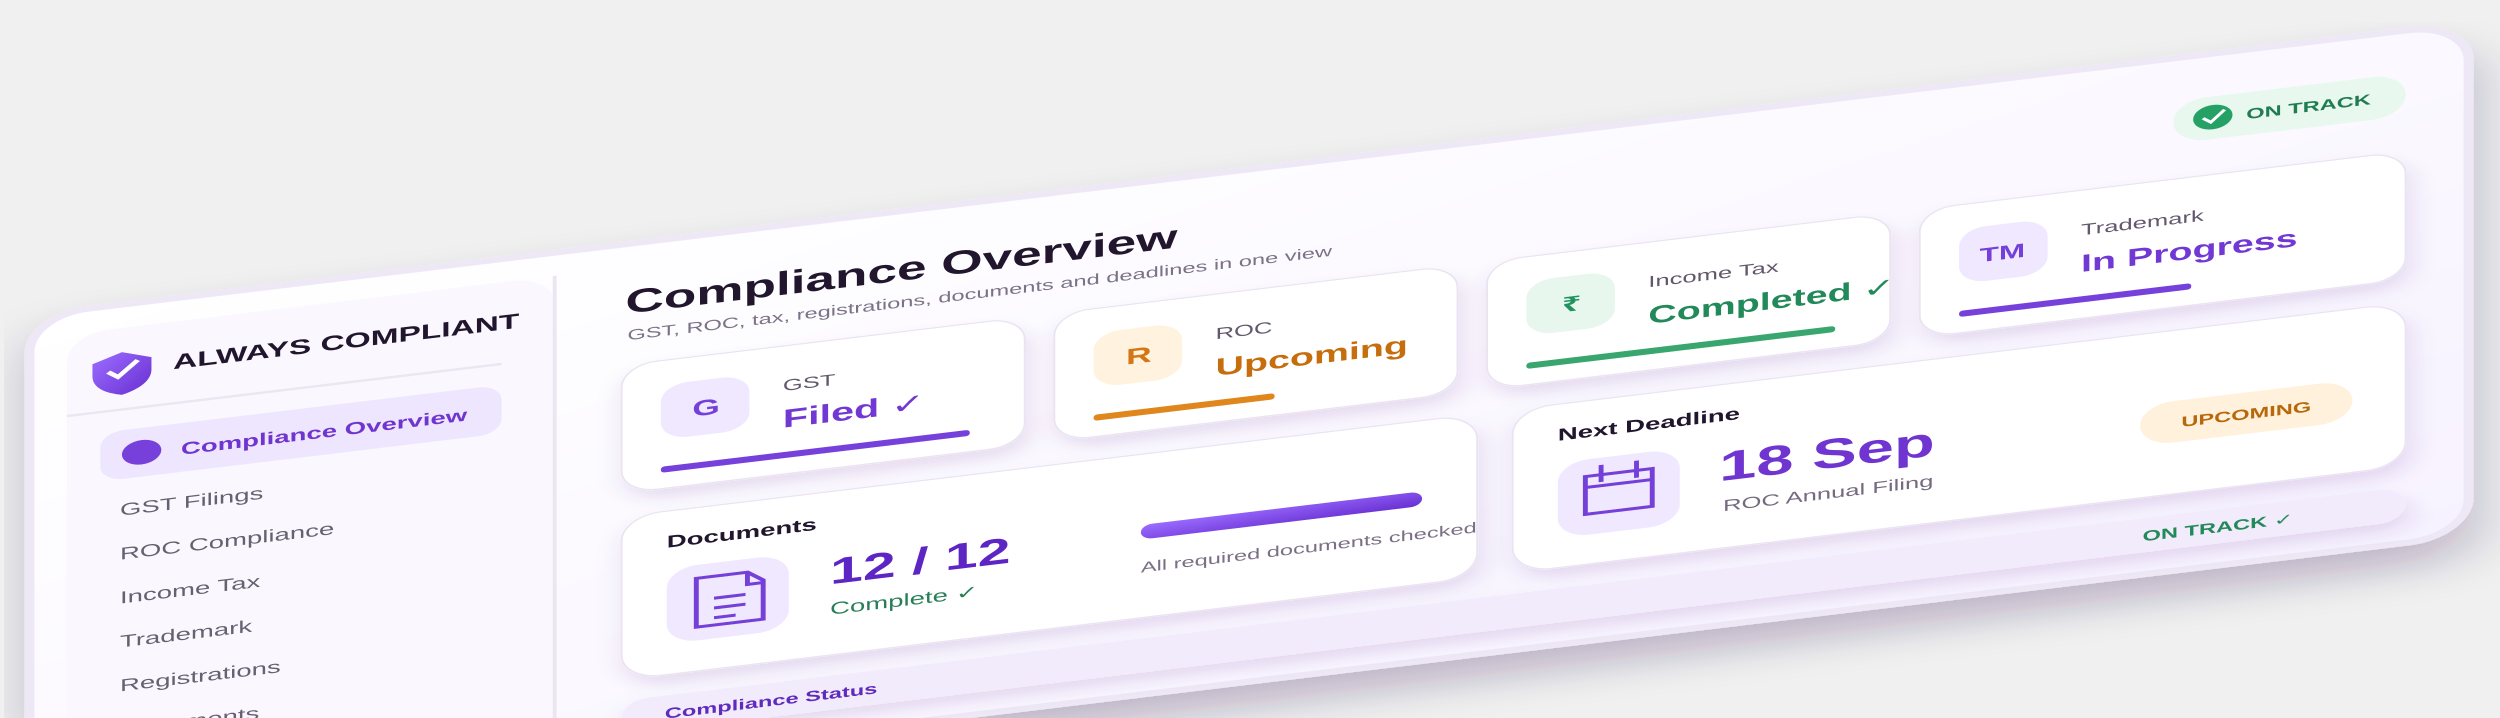
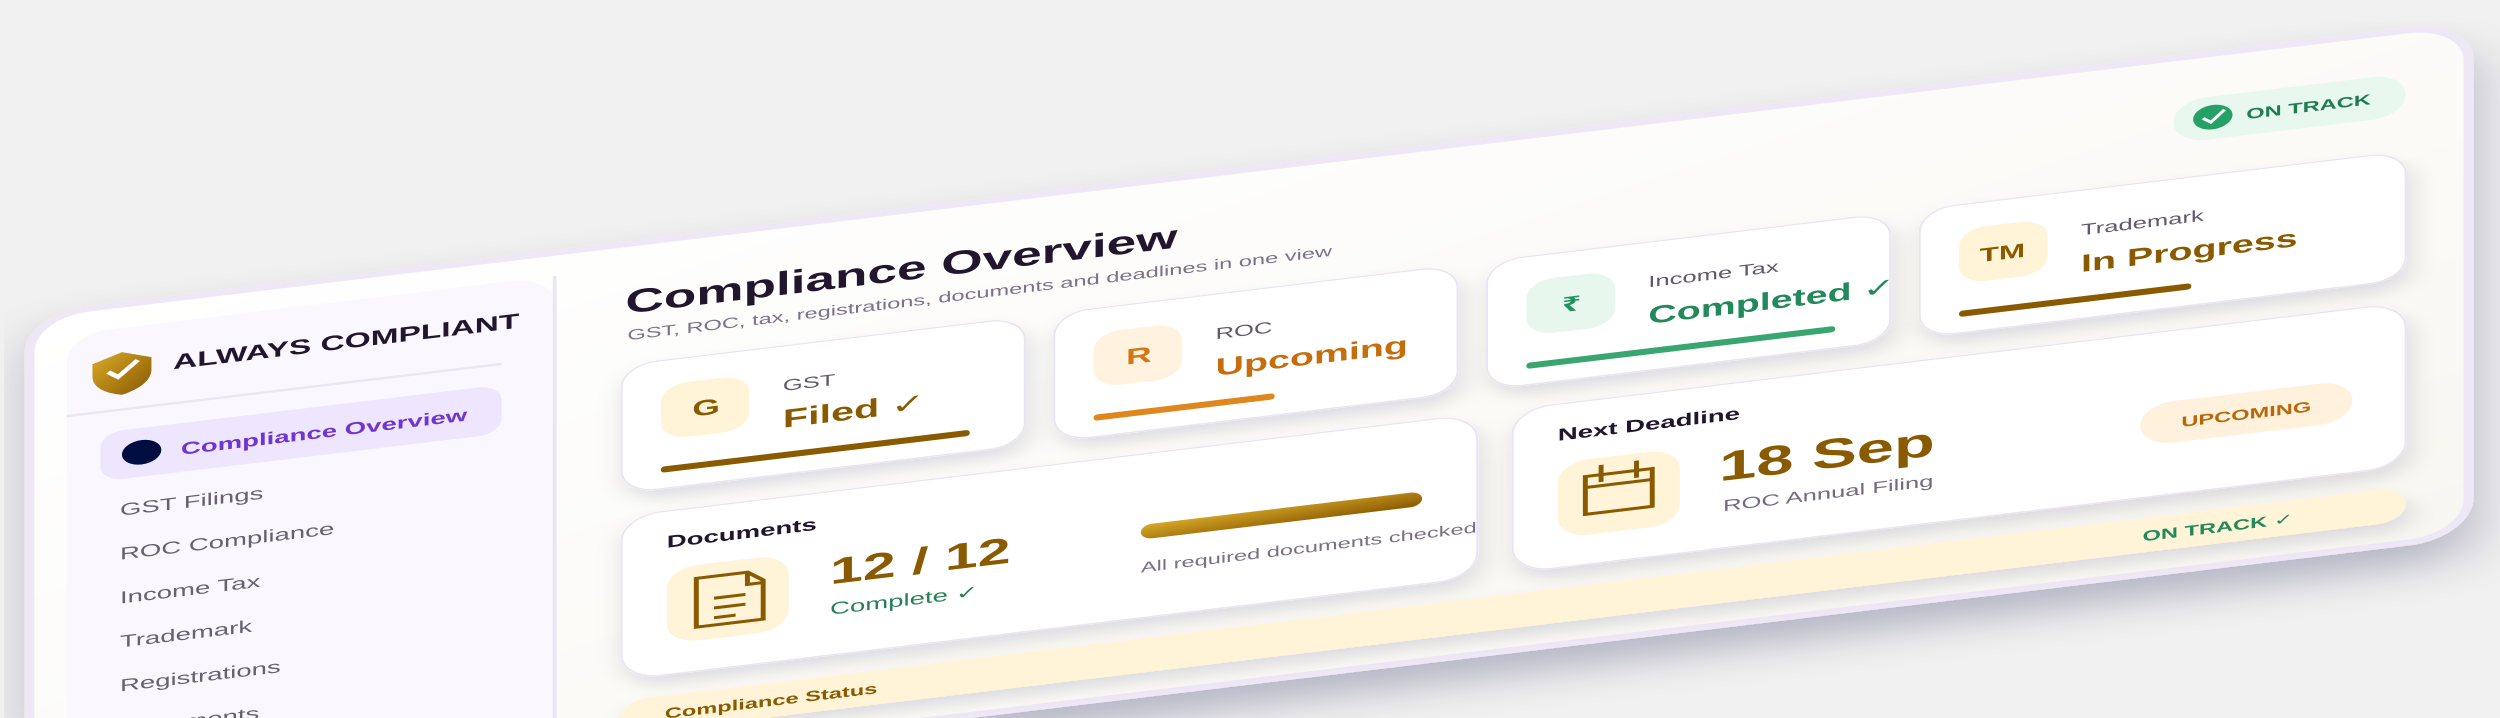
<svg xmlns="http://www.w3.org/2000/svg" width="1271" height="365" viewBox="0 0 1271 365">
  <defs>
    <linearGradient id="p" x1="0" y1="0" x2="1" y2="1">
-       <stop stop-color="#9b6cff" />
-       <stop offset="1" stop-color="#6930d2" />
+       <stop stop-color="#D7A928" />
+       <stop offset="1" stop-color="#8A5A00" />
    </linearGradient>
    <linearGradient id="b" x1="0" y1="0" x2="1" y2="1">
      <stop stop-color="#fff" />
-       <stop offset="1" stop-color="#f7f2ff" />
+       <stop offset="1" stop-color="#F8F6F1" />
    </linearGradient>
    <filter id="s" x="-20%" y="-30%" width="150%" height="190%">
-       <feDropShadow dy="18" stdDeviation="18" flood-color="#24004d" flood-opacity=".24" />
+       <feDropShadow dy="18" stdDeviation="18" flood-color="#010C41" flood-opacity=".24" />
    </filter>
    <filter id="c" x="-20%" y="-30%" width="150%" height="180%">
-       <feDropShadow dy="7" stdDeviation="7" flood-color="#4b1b79" flood-opacity=".12" />
+       <feDropShadow dy="7" stdDeviation="7" flood-color="#010C41" flood-opacity=".12" />
    </filter>
  </defs>
  <g transform="matrix(1,-.12,0,.62,10,158)" filter="url(#s)" font-family="Arial,Helvetica,sans-serif">
    <rect x="5" y="5" width="1240" height="420" rx="30" fill="url(#b)" stroke="#eee8f6" stroke-width="5" />
    <rect x="24" y="24" width="248" height="382" rx="22" fill="#faf8fe" />
    <path d="M272 24v382M24 91h221" stroke="#ece6f3" stroke-width="2" />
    <path d="M52 44 67 51v10c0 9-6 15-15 18-9-3-15-9-15-18V51z" fill="url(#p)" />
    <path d="m45 59 5 5 10-12" fill="none" stroke="#fff" stroke-width="3" />
    <text x="78" y="63" font-size="17" font-weight="700" fill="#21162d">ALWAYS COMPLIANT</text>
    <rect x="41" y="108" width="204" height="40" rx="12" fill="#eee6ff" />
-     <circle cx="62" cy="128" r="10" fill="#7740da" />
+     <circle cx="62" cy="128" r="10" fill="#010C41" />
    <text x="82" y="134" font-size="14" font-weight="700" fill="#6f35cf">Compliance Overview</text>
    <g fill="#686070" font-size="14">
      <text x="51" y="178">GST Filings</text>
      <text x="51" y="214">ROC Compliance</text>
      <text x="51" y="250">Income Tax</text>
      <text x="51" y="286">Trademark</text>
      <text x="51" y="322">Registrations</text>
      <text x="51" y="358">Documents</text>
    </g>
    <text x="308" y="62" font-size="27" font-weight="700" fill="#21162d">Compliance Overview</text>
    <text x="309" y="84" font-size="12" fill="#7b7186">GST, ROC, tax, registrations, documents and deadlines in one view</text>
    <rect x="1095" y="40" width="118" height="35" rx="17" fill="#e8f8ef" />
    <circle cx="1115" cy="57" r="10" fill="#28a166" />
    <path d="m1110 57 4 4 7-9" fill="none" stroke="#fff" stroke-width="2" />
    <text x="1132" y="62" font-size="12" font-weight="700" fill="#217c51">ON TRACK</text>
    <g filter="url(#c)">
      <g>
        <rect x="306" y="104" width="205" height="105" rx="18" fill="#fff" stroke="#eae3f2" />
-         <rect x="326" y="124" width="45" height="45" rx="14" fill="#efe8ff" />
-         <text x="349" y="153" text-anchor="middle" font-size="18" font-weight="700" fill="#7440d8">G</text>
+         <rect x="326" y="124" width="45" height="45" rx="14" fill="#FFF4D8" />
+         <text x="349" y="153" text-anchor="middle" font-size="18" font-weight="700" fill="#8A5A00">G</text>
        <text x="388" y="141" font-size="13" fill="#62596d">GST</text>
-         <text x="388" y="171" font-size="21" font-weight="700" fill="#7137d3">Filed ✓</text>
-         <rect x="326" y="191" width="157" height="5" rx="2" fill="#7641db" />
+         <text x="388" y="171" font-size="21" font-weight="700" fill="#8A5A00">Filed ✓</text>
+         <rect x="326" y="191" width="157" height="5" rx="2" fill="#8A5A00" />
      </g>
      <g>
        <rect x="526" y="104" width="205" height="105" rx="18" fill="#fff" stroke="#eae3f2" />
        <rect x="546" y="124" width="45" height="45" rx="14" fill="#fff2df" />
        <text x="569" y="153" text-anchor="middle" font-size="18" font-weight="700" fill="#d37612">R</text>
        <text x="608" y="141" font-size="13" fill="#62596d">ROC</text>
        <text x="608" y="171" font-size="20" font-weight="700" fill="#c66d0b">Upcoming</text>
        <rect x="546" y="191" width="92" height="5" rx="2" fill="#df861f" />
      </g>
      <g>
        <rect x="746" y="104" width="205" height="105" rx="18" fill="#fff" stroke="#eae3f2" />
        <rect x="766" y="124" width="45" height="45" rx="14" fill="#e7f7ee" />
        <text x="789" y="153" text-anchor="middle" font-size="17" font-weight="700" fill="#24935e">₹</text>
        <text x="828" y="141" font-size="13" fill="#62596d">Income Tax</text>
        <text x="828" y="171" font-size="20" font-weight="700" fill="#24895a">Completed ✓</text>
        <rect x="766" y="191" width="157" height="5" rx="2" fill="#39a66e" />
      </g>
      <g>
        <rect x="966" y="104" width="247" height="105" rx="18" fill="#fff" stroke="#eae3f2" />
-         <rect x="986" y="124" width="45" height="45" rx="14" fill="#efe8ff" />
-         <text x="1008" y="153" text-anchor="middle" font-size="16" font-weight="700" fill="#7440d8">TM</text>
+         <rect x="986" y="124" width="45" height="45" rx="14" fill="#FFF4D8" />
+         <text x="1008" y="153" text-anchor="middle" font-size="16" font-weight="700" fill="#8A5A00">TM</text>
        <text x="1048" y="141" font-size="13" fill="#62596d">Trademark</text>
-         <text x="1048" y="171" font-size="20" font-weight="700" fill="#7137d3">In Progress</text>
-         <rect x="986" y="191" width="118" height="5" rx="2" fill="#7641db" />
+         <text x="1048" y="171" font-size="20" font-weight="700" fill="#8A5A00">In Progress</text>
+         <rect x="986" y="191" width="118" height="5" rx="2" fill="#8A5A00" />
      </g>
      <g>
        <rect x="306" y="228" width="435" height="134" rx="20" fill="#fff" stroke="#eae3f2" />
        <text x="329" y="258" font-size="14" font-weight="700" fill="#21162d">Documents</text>
-         <rect x="329" y="275" width="62" height="62" rx="16" fill="#efe8ff" />
-         <path d="M344 286h26l8 8v32h-34zm26 0v10h8m-25 8h16m-16 8h16m-16 8h11" fill="none" stroke="#7440d8" stroke-width="2.5" />
-         <text x="412" y="304" font-size="30" font-weight="700" fill="#5d25c4">12 / 12</text>
+         <rect x="329" y="275" width="62" height="62" rx="16" fill="#FFF4D8" />
+         <path d="M344 286h26l8 8v32h-34zm26 0v10h8m-25 8h16m-16 8h16m-16 8h11" fill="none" stroke="#8A5A00" stroke-width="2.5" />
+         <text x="412" y="304" font-size="30" font-weight="700" fill="#8A5A00">12 / 12</text>
        <text x="412" y="329" font-size="14" fill="#287f57">Complete ✓</text>
        <rect x="570" y="286" width="143" height="12" rx="6" fill="url(#p)" />
        <text x="570" y="325" font-size="12" fill="#7a7085">All required documents checked</text>
      </g>
      <g>
        <rect x="759" y="228" width="454" height="134" rx="20" fill="#fff" stroke="#eae3f2" />
        <text x="782" y="258" font-size="14" font-weight="700" fill="#21162d">Next Deadline</text>
-         <rect x="782" y="276" width="62" height="62" rx="16" fill="#efe8ff" />
-         <path d="M796 290h34v31h-34zm8-8v14m18-14v14m-26 3h34" fill="none" stroke="#7440d8" stroke-width="2.5" />
-         <text x="864" y="307" font-size="34" font-weight="700" fill="#6f35d0">18 Sep</text>
+         <rect x="782" y="276" width="62" height="62" rx="16" fill="#FFF4D8" />
+         <path d="M796 290h34v31h-34zm8-8v14m18-14v14m-26 3h34" fill="none" stroke="#8A5A00" stroke-width="2.5" />
+         <text x="864" y="307" font-size="34" font-weight="700" fill="#8A5A00">18 Sep</text>
        <text x="866" y="332" font-size="13" fill="#746a7f">ROC Annual Filing</text>
        <rect x="1078" y="286" width="108" height="34" rx="17" fill="#fff1dc" />
        <text x="1132" y="308" text-anchor="middle" font-size="12" font-weight="700" fill="#b7680a">UPCOMING</text>
      </g>
-       <rect x="306" y="379" width="907" height="28" rx="14" fill="#f1ebfb" />
-       <text x="328" y="398" font-size="12" font-weight="700" fill="#5f2cbd">Compliance Status</text>
+       <rect x="306" y="379" width="907" height="28" rx="14" fill="#FFF4D8" />
+       <text x="328" y="398" font-size="12" font-weight="700" fill="#8A5A00">Compliance Status</text>
      <text x="1156" y="398" text-anchor="end" font-size="12" font-weight="700" fill="#24895a">ON TRACK ✓</text>
    </g>
  </g>
</svg>
